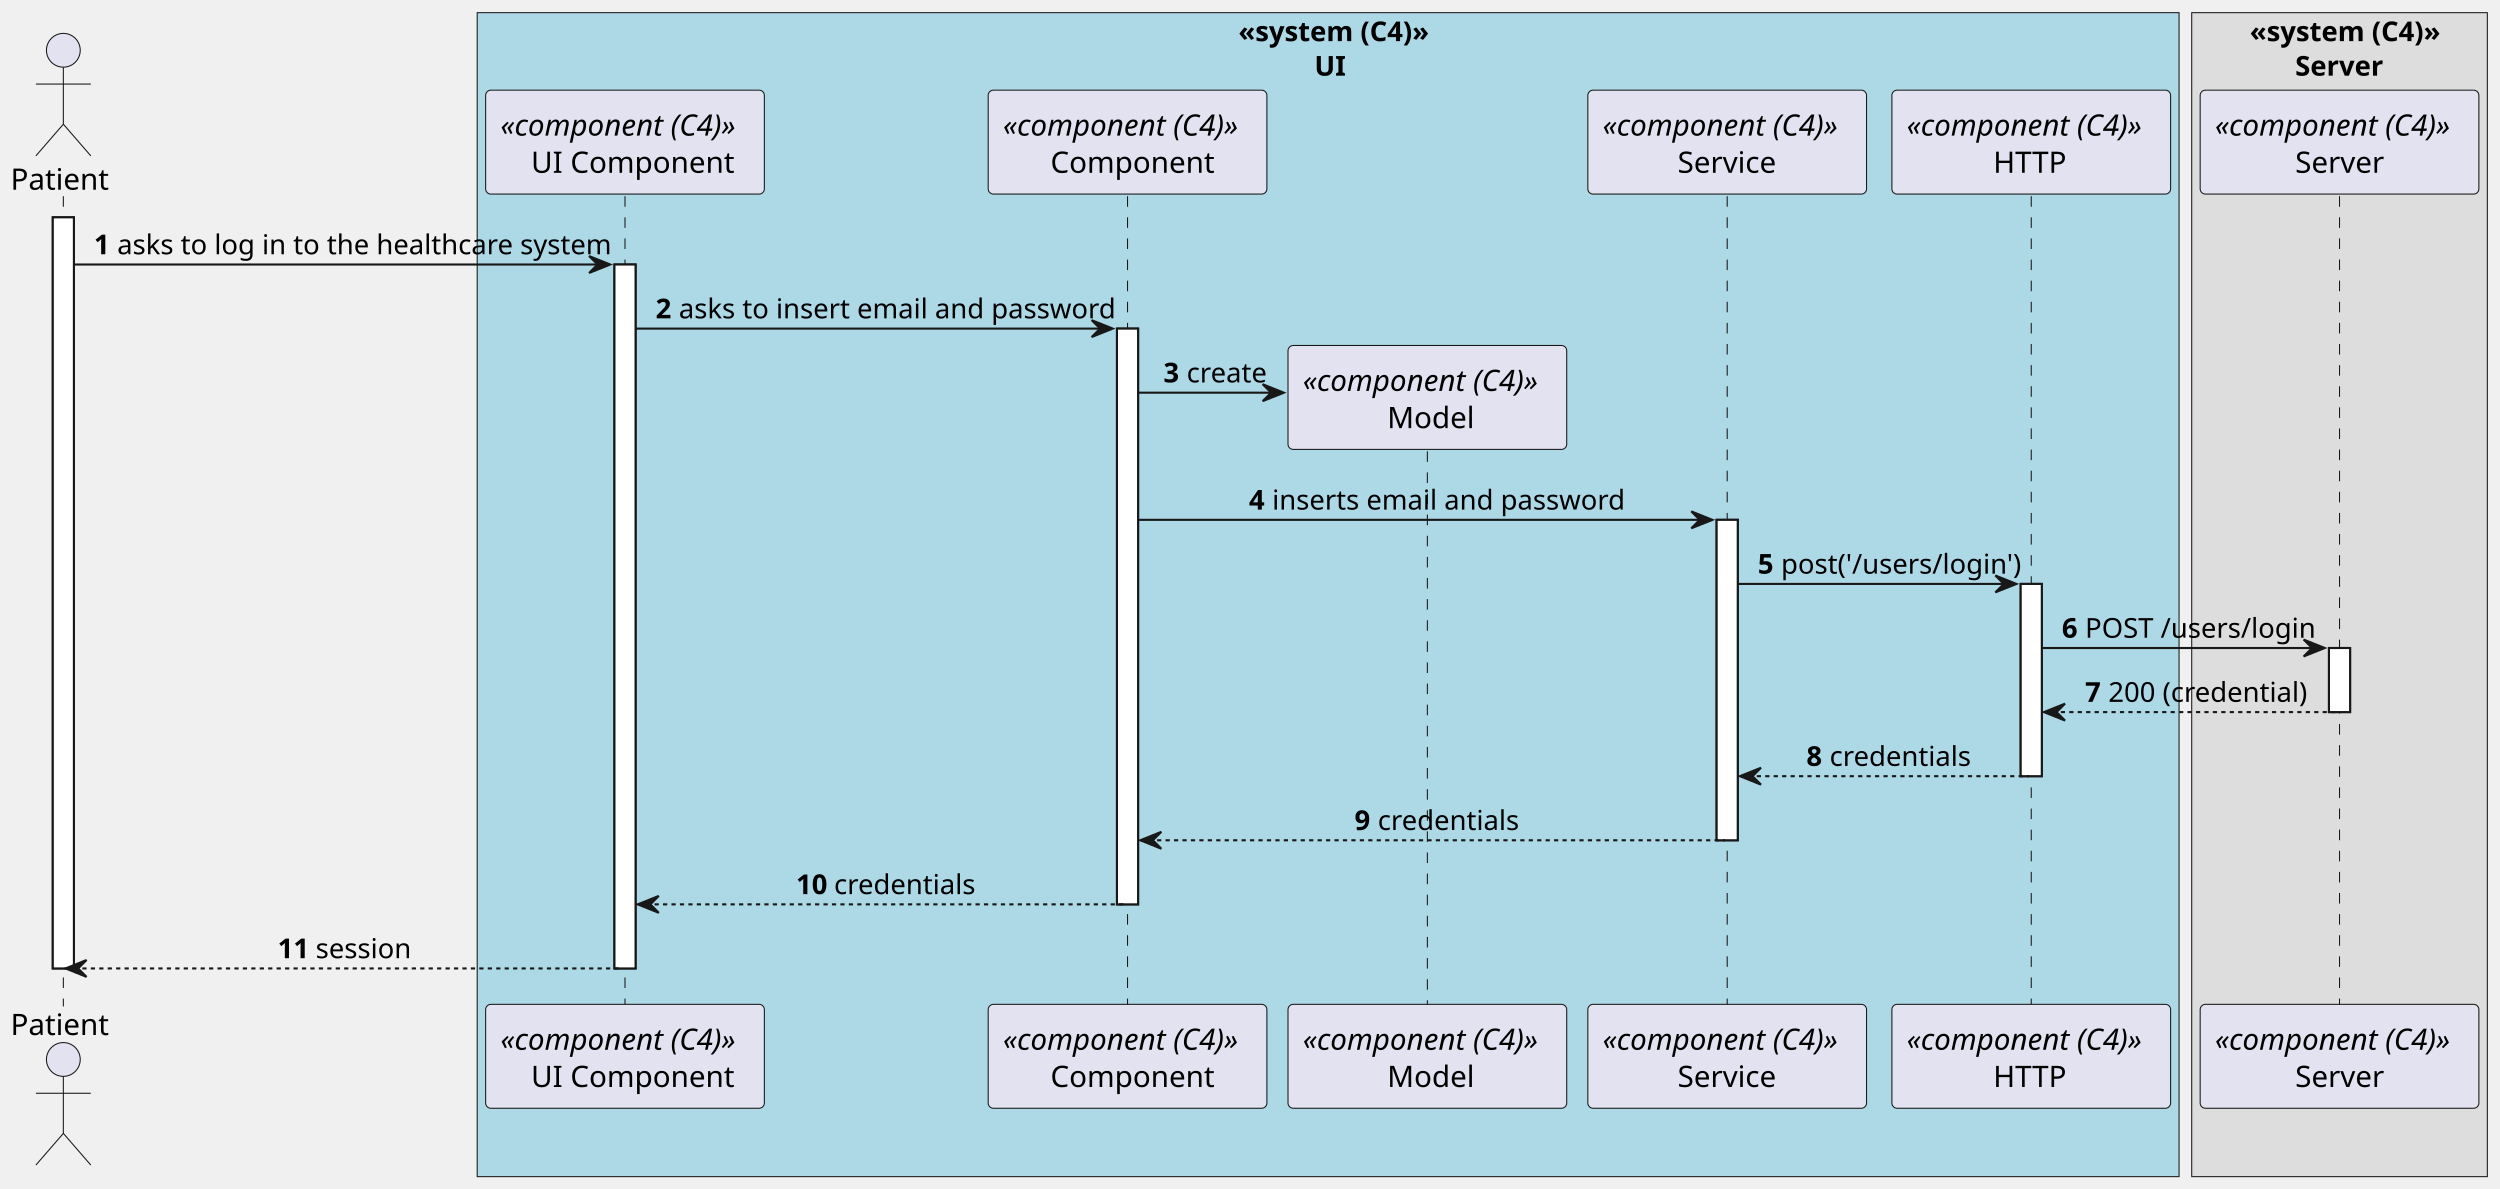
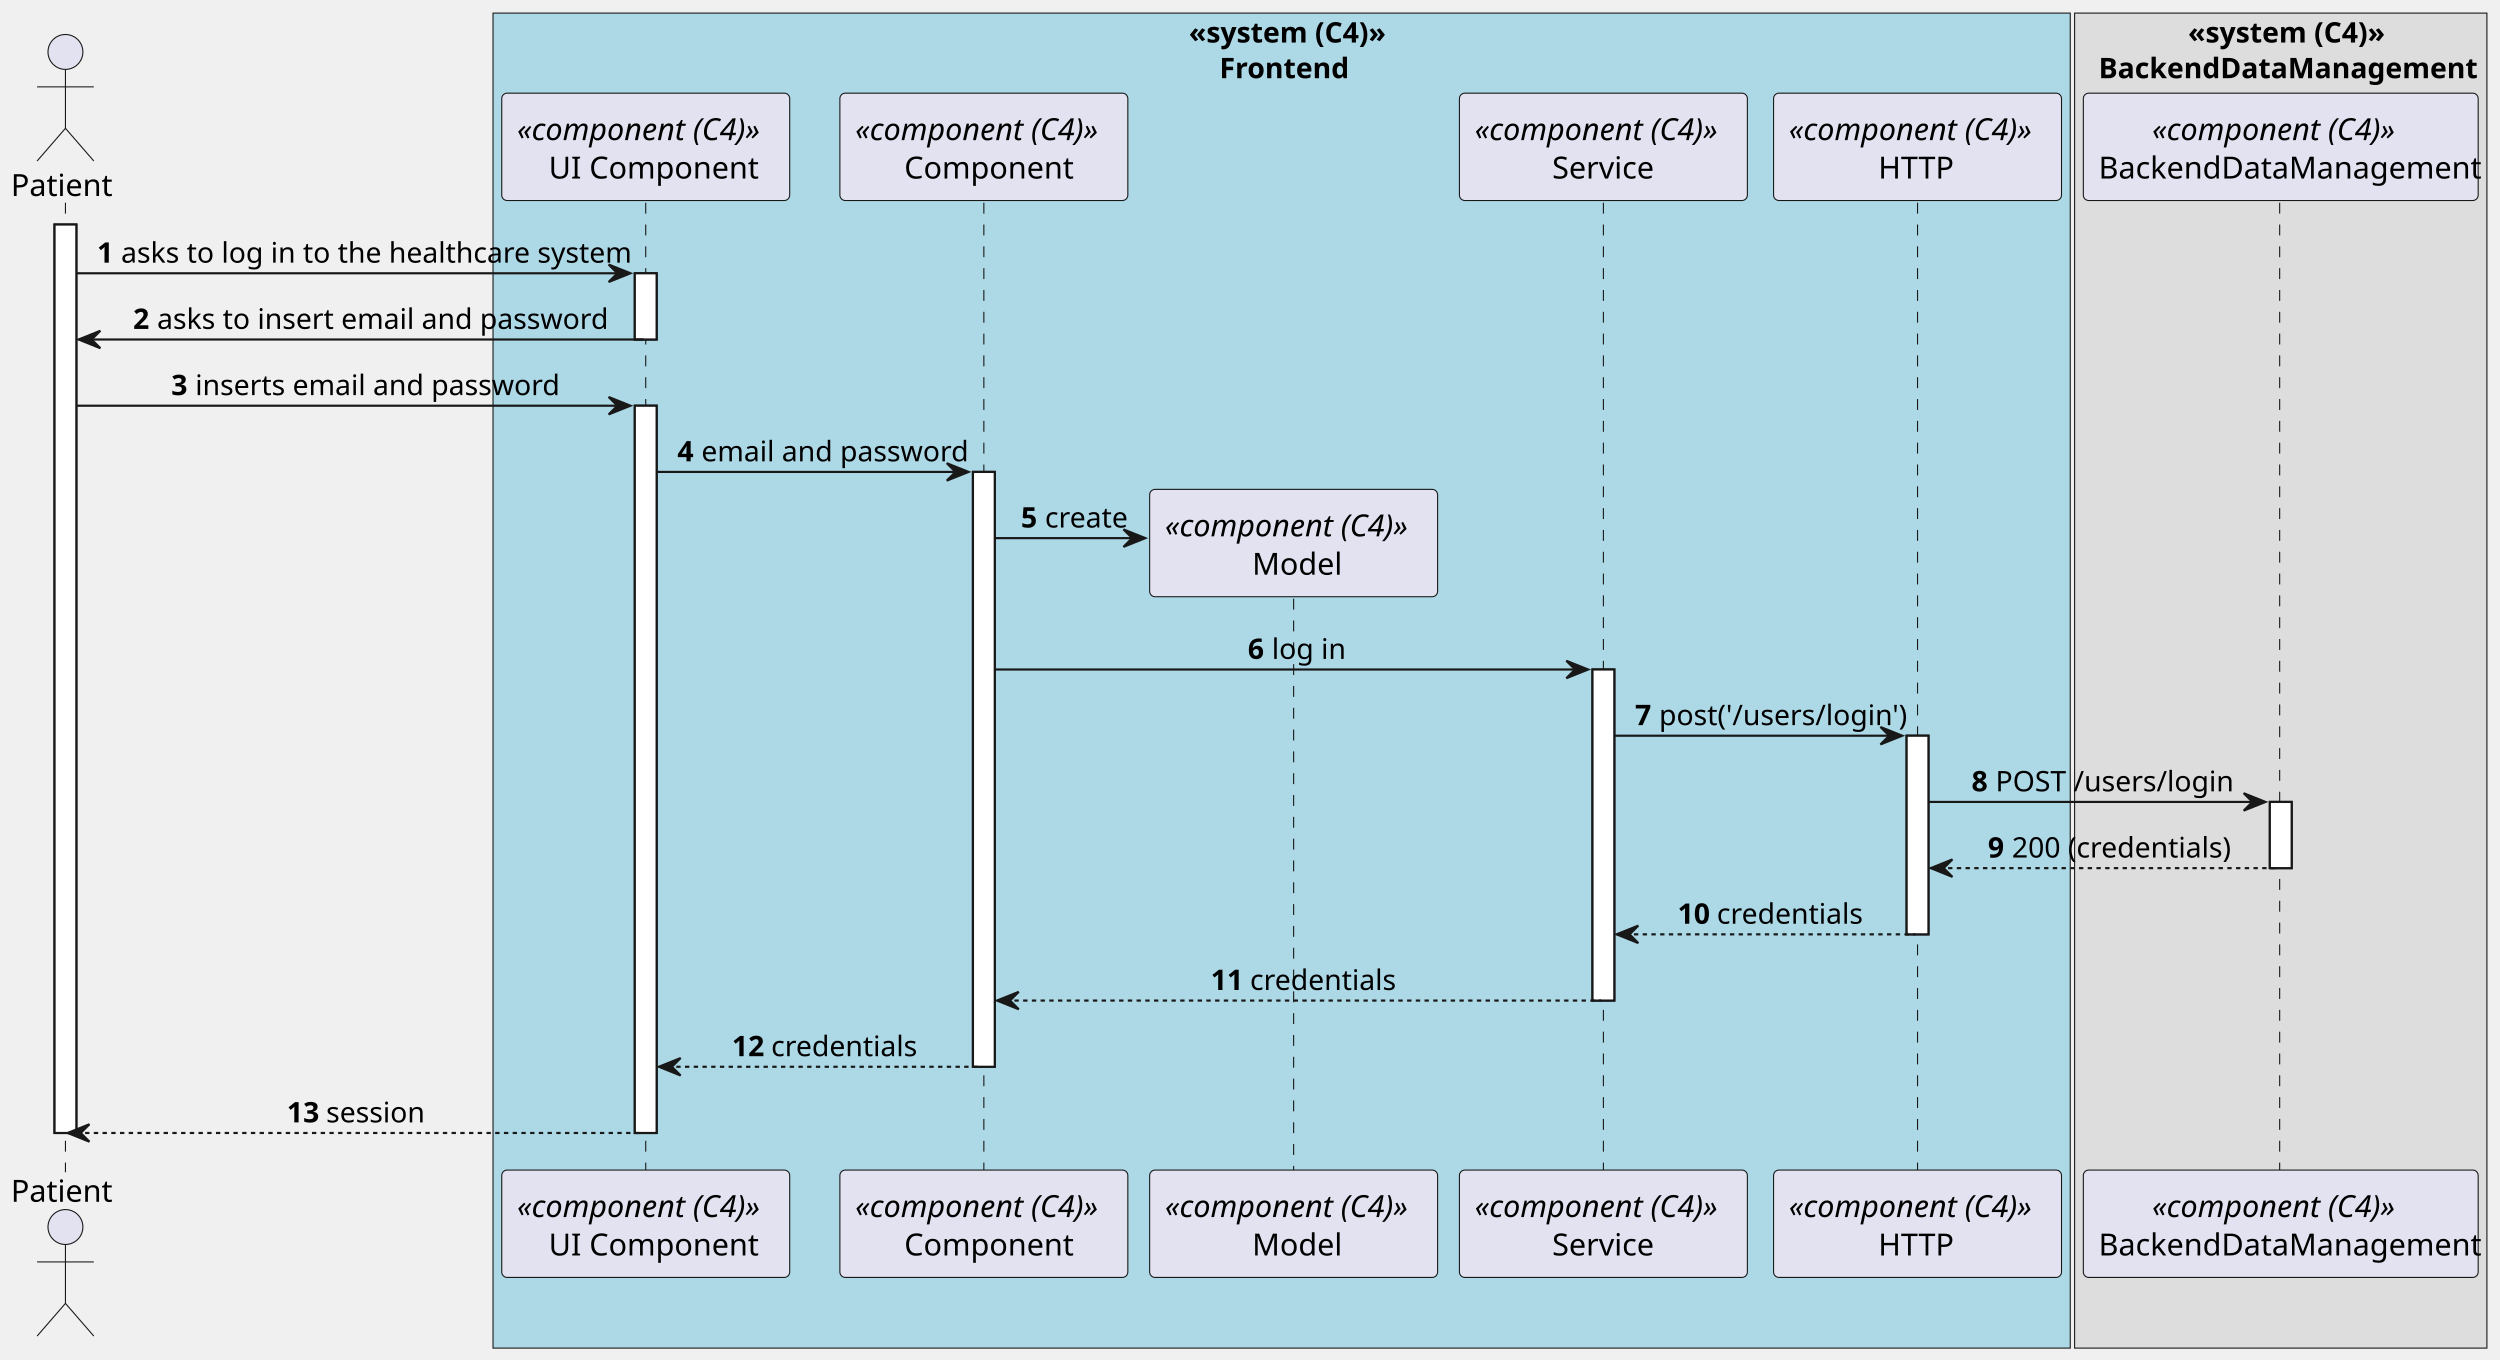
- <svg xmlns="http://www.w3.org/2000/svg" contentStyleType="text/css" height="563px" preserveAspectRatio="none" style="width:1184px;height:563px;background:#FFFFFF;" version="1.1" viewBox="0 0 1184 563" width="1184px" zoomAndPan="magnify">
+ <svg xmlns="http://www.w3.org/2000/svg" contentStyleType="text/css" height="623px" preserveAspectRatio="none" style="width:1146px;height:623px;background:#FFFFFF;" version="1.1" viewBox="0 0 1146 623" width="1146px" zoomAndPan="magnify">
  <defs />
  <g>
-     <rect fill="#ADD8E6" height="551.266" style="stroke:#181818;stroke-width:0.5;" width="806" x="226" y="6" />
-     <text fill="#000000" font-family="sans-serif" font-size="13" font-weight="bold" lengthAdjust="spacing" textLength="85" x="586.5" y="19.495">«system (C4)»</text>
-     <text fill="#000000" font-family="sans-serif" font-size="13" font-weight="bold" lengthAdjust="spacing" textLength="13" x="622.5" y="35.847">UI</text>
-     <rect fill="#DDDDDD" height="551.266" style="stroke:#181818;stroke-width:0.5;" width="140" x="1038" y="6" />
-     <text fill="#000000" font-family="sans-serif" font-size="13" font-weight="bold" lengthAdjust="spacing" textLength="85" x="1065.5" y="19.495">«system (C4)»</text>
-     <text fill="#000000" font-family="sans-serif" font-size="13" font-weight="bold" lengthAdjust="spacing" textLength="42" x="1087" y="35.847">Server</text>
-     <rect fill="#FFFFFF" height="355.734" style="stroke:#181818;stroke-width:1.0;" width="10" x="25" y="102.922" />
-     <rect fill="#FFFFFF" height="333.383" style="stroke:#181818;stroke-width:1.0;" width="10" x="291" y="125.273" />
-     <rect fill="#FFFFFF" height="272.68" style="stroke:#181818;stroke-width:1.0;" width="10" x="529" y="155.625" />
-     <rect fill="#FFFFFF" height="151.758" style="stroke:#181818;stroke-width:1.0;" width="10" x="813" y="246.195" />
-     <rect fill="#FFFFFF" height="91.055" style="stroke:#181818;stroke-width:1.0;" width="10" x="957" y="276.547" />
-     <rect fill="#FFFFFF" height="30.352" style="stroke:#181818;stroke-width:1.0;" width="10" x="1103" y="306.898" />
-     <line style="stroke:#181818;stroke-width:0.5;stroke-dasharray:5.0,5.0;" x1="30" x2="30" y1="92.922" y2="476.656" />
-     <line style="stroke:#181818;stroke-width:0.5;stroke-dasharray:5.0,5.0;" x1="296" x2="296" y1="92.922" y2="476.656" />
-     <line style="stroke:#181818;stroke-width:0.5;stroke-dasharray:5.0,5.0;" x1="534" x2="534" y1="92.922" y2="476.656" />
-     <line style="stroke:#181818;stroke-width:0.5;stroke-dasharray:5.0,5.0;" x1="676" x2="676" y1="203.734" y2="476.656" />
-     <line style="stroke:#181818;stroke-width:0.5;stroke-dasharray:5.0,5.0;" x1="818" x2="818" y1="92.922" y2="476.656" />
-     <line style="stroke:#181818;stroke-width:0.5;stroke-dasharray:5.0,5.0;" x1="962" x2="962" y1="92.922" y2="476.656" />
-     <line style="stroke:#181818;stroke-width:0.5;stroke-dasharray:5.0,5.0;" x1="1108" x2="1108" y1="92.922" y2="476.656" />
+     <rect fill="#ADD8E6" height="611.969" style="stroke:#181818;stroke-width:0.5;" width="723" x="226" y="6" />
+     <text fill="#000000" font-family="sans-serif" font-size="13" font-weight="bold" lengthAdjust="spacing" textLength="85" x="545" y="19.495">«system (C4)»</text>
+     <text fill="#000000" font-family="sans-serif" font-size="13" font-weight="bold" lengthAdjust="spacing" textLength="57" x="559" y="35.847">Frontend</text>
+     <rect fill="#DDDDDD" height="611.969" style="stroke:#181818;stroke-width:0.5;" width="189" x="951" y="6" />
+     <text fill="#000000" font-family="sans-serif" font-size="13" font-weight="bold" lengthAdjust="spacing" textLength="85" x="1003" y="19.495">«system (C4)»</text>
+     <text fill="#000000" font-family="sans-serif" font-size="13" font-weight="bold" lengthAdjust="spacing" textLength="167" x="962" y="35.847">BackendDataManagement</text>
+     <rect fill="#FFFFFF" height="416.438" style="stroke:#181818;stroke-width:1.0;" width="10" x="25" y="102.922" />
+     <rect fill="#FFFFFF" height="30.352" style="stroke:#181818;stroke-width:1.0;" width="10" x="291" y="125.273" />
+     <rect fill="#FFFFFF" height="333.383" style="stroke:#181818;stroke-width:1.0;" width="10" x="291" y="185.977" />
+     <rect fill="#FFFFFF" height="272.68" style="stroke:#181818;stroke-width:1.0;" width="10" x="446" y="216.328" />
+     <rect fill="#FFFFFF" height="151.758" style="stroke:#181818;stroke-width:1.0;" width="10" x="730" y="306.898" />
+     <rect fill="#FFFFFF" height="91.055" style="stroke:#181818;stroke-width:1.0;" width="10" x="874" y="337.25" />
+     <rect fill="#FFFFFF" height="30.352" style="stroke:#181818;stroke-width:1.0;" width="10" x="1040.5" y="367.602" />
+     <line style="stroke:#181818;stroke-width:0.5;stroke-dasharray:5.0,5.0;" x1="30" x2="30" y1="92.922" y2="537.359" />
+     <line style="stroke:#181818;stroke-width:0.5;stroke-dasharray:5.0,5.0;" x1="296" x2="296" y1="92.922" y2="537.359" />
+     <line style="stroke:#181818;stroke-width:0.5;stroke-dasharray:5.0,5.0;" x1="451" x2="451" y1="92.922" y2="537.359" />
+     <line style="stroke:#181818;stroke-width:0.5;stroke-dasharray:5.0,5.0;" x1="593" x2="593" y1="264.438" y2="537.359" />
+     <line style="stroke:#181818;stroke-width:0.5;stroke-dasharray:5.0,5.0;" x1="735" x2="735" y1="92.922" y2="537.359" />
+     <line style="stroke:#181818;stroke-width:0.5;stroke-dasharray:5.0,5.0;" x1="879" x2="879" y1="92.922" y2="537.359" />
+     <line style="stroke:#181818;stroke-width:0.5;stroke-dasharray:5.0,5.0;" x1="1045" x2="1045" y1="92.922" y2="537.359" />
    <text fill="#000000" font-family="sans-serif" font-size="14" lengthAdjust="spacing" textLength="44" x="5" y="89.846">Patient</text>
    <ellipse cx="30" cy="23.812" fill="#E2E2F0" rx="8" ry="8" style="stroke:#181818;stroke-width:0.5;" />
    <path d="M30,31.812 L30,58.812 M17,39.812 L43,39.812 M30,58.812 L17,73.812 M30,58.812 L43,73.812 " fill="none" style="stroke:#181818;stroke-width:0.5;" />
-     <text fill="#000000" font-family="sans-serif" font-size="14" lengthAdjust="spacing" textLength="44" x="5" y="490.19">Patient</text>
-     <ellipse cx="30" cy="501.766" fill="#E2E2F0" rx="8" ry="8" style="stroke:#181818;stroke-width:0.5;" />
-     <path d="M30,509.766 L30,536.766 M17,517.766 L43,517.766 M30,536.766 L17,551.766 M30,536.766 L43,551.766 " fill="none" style="stroke:#181818;stroke-width:0.5;" />
+     <text fill="#000000" font-family="sans-serif" font-size="14" lengthAdjust="spacing" textLength="44" x="5" y="550.893">Patient</text>
+     <ellipse cx="30" cy="562.469" fill="#E2E2F0" rx="8" ry="8" style="stroke:#181818;stroke-width:0.5;" />
+     <path d="M30,570.469 L30,597.469 M17,578.469 L43,578.469 M30,597.469 L17,612.469 M30,597.469 L43,612.469 " fill="none" style="stroke:#181818;stroke-width:0.5;" />
    <rect fill="#E2E2F0" height="49.219" rx="2.5" ry="2.5" style="stroke:#181818;stroke-width:0.5;" width="132" x="230" y="42.703" />
    <text fill="#000000" font-family="sans-serif" font-size="14" font-style="italic" lengthAdjust="spacing" textLength="118" x="237" y="64.236">«component (C4)»</text>
    <text fill="#000000" font-family="sans-serif" font-size="14" lengthAdjust="spacing" textLength="89" x="251.5" y="81.846">UI Component</text>
-     <rect fill="#E2E2F0" height="49.219" rx="2.5" ry="2.5" style="stroke:#181818;stroke-width:0.5;" width="132" x="230" y="475.656" />
-     <text fill="#000000" font-family="sans-serif" font-size="14" font-style="italic" lengthAdjust="spacing" textLength="118" x="237" y="497.19">«component (C4)»</text>
-     <text fill="#000000" font-family="sans-serif" font-size="14" lengthAdjust="spacing" textLength="89" x="251.5" y="514.799">UI Component</text>
-     <rect fill="#E2E2F0" height="49.219" rx="2.5" ry="2.5" style="stroke:#181818;stroke-width:0.5;" width="132" x="468" y="42.703" />
-     <text fill="#000000" font-family="sans-serif" font-size="14" font-style="italic" lengthAdjust="spacing" textLength="118" x="475" y="64.236">«component (C4)»</text>
-     <text fill="#000000" font-family="sans-serif" font-size="14" lengthAdjust="spacing" textLength="73" x="497.5" y="81.846">Component</text>
-     <rect fill="#E2E2F0" height="49.219" rx="2.5" ry="2.5" style="stroke:#181818;stroke-width:0.5;" width="132" x="468" y="475.656" />
-     <text fill="#000000" font-family="sans-serif" font-size="14" font-style="italic" lengthAdjust="spacing" textLength="118" x="475" y="497.19">«component (C4)»</text>
-     <text fill="#000000" font-family="sans-serif" font-size="14" lengthAdjust="spacing" textLength="73" x="497.5" y="514.799">Component</text>
-     <rect fill="#E2E2F0" height="49.219" rx="2.5" ry="2.5" style="stroke:#181818;stroke-width:0.5;" width="132" x="610" y="475.656" />
-     <text fill="#000000" font-family="sans-serif" font-size="14" font-style="italic" lengthAdjust="spacing" textLength="118" x="617" y="497.19">«component (C4)»</text>
-     <text fill="#000000" font-family="sans-serif" font-size="14" lengthAdjust="spacing" textLength="38" x="657" y="514.799">Model</text>
-     <rect fill="#E2E2F0" height="49.219" rx="2.5" ry="2.5" style="stroke:#181818;stroke-width:0.5;" width="132" x="752" y="42.703" />
-     <text fill="#000000" font-family="sans-serif" font-size="14" font-style="italic" lengthAdjust="spacing" textLength="118" x="759" y="64.236">«component (C4)»</text>
-     <text fill="#000000" font-family="sans-serif" font-size="14" lengthAdjust="spacing" textLength="47" x="794.5" y="81.846">Service</text>
-     <rect fill="#E2E2F0" height="49.219" rx="2.5" ry="2.5" style="stroke:#181818;stroke-width:0.5;" width="132" x="752" y="475.656" />
-     <text fill="#000000" font-family="sans-serif" font-size="14" font-style="italic" lengthAdjust="spacing" textLength="118" x="759" y="497.19">«component (C4)»</text>
-     <text fill="#000000" font-family="sans-serif" font-size="14" lengthAdjust="spacing" textLength="47" x="794.5" y="514.799">Service</text>
-     <rect fill="#E2E2F0" height="49.219" rx="2.5" ry="2.5" style="stroke:#181818;stroke-width:0.5;" width="132" x="896" y="42.703" />
-     <text fill="#000000" font-family="sans-serif" font-size="14" font-style="italic" lengthAdjust="spacing" textLength="118" x="903" y="64.236">«component (C4)»</text>
-     <text fill="#000000" font-family="sans-serif" font-size="14" lengthAdjust="spacing" textLength="36" x="944" y="81.846">HTTP</text>
-     <rect fill="#E2E2F0" height="49.219" rx="2.5" ry="2.5" style="stroke:#181818;stroke-width:0.5;" width="132" x="896" y="475.656" />
-     <text fill="#000000" font-family="sans-serif" font-size="14" font-style="italic" lengthAdjust="spacing" textLength="118" x="903" y="497.19">«component (C4)»</text>
-     <text fill="#000000" font-family="sans-serif" font-size="14" lengthAdjust="spacing" textLength="36" x="944" y="514.799">HTTP</text>
-     <rect fill="#E2E2F0" height="49.219" rx="2.5" ry="2.5" style="stroke:#181818;stroke-width:0.5;" width="132" x="1042" y="42.703" />
-     <text fill="#000000" font-family="sans-serif" font-size="14" font-style="italic" lengthAdjust="spacing" textLength="118" x="1049" y="64.236">«component (C4)»</text>
-     <text fill="#000000" font-family="sans-serif" font-size="14" lengthAdjust="spacing" textLength="42" x="1087" y="81.846">Server</text>
-     <rect fill="#E2E2F0" height="49.219" rx="2.5" ry="2.5" style="stroke:#181818;stroke-width:0.5;" width="132" x="1042" y="475.656" />
-     <text fill="#000000" font-family="sans-serif" font-size="14" font-style="italic" lengthAdjust="spacing" textLength="118" x="1049" y="497.19">«component (C4)»</text>
-     <text fill="#000000" font-family="sans-serif" font-size="14" lengthAdjust="spacing" textLength="42" x="1087" y="514.799">Server</text>
-     <rect fill="#FFFFFF" height="355.734" style="stroke:#181818;stroke-width:1.0;" width="10" x="25" y="102.922" />
-     <rect fill="#FFFFFF" height="333.383" style="stroke:#181818;stroke-width:1.0;" width="10" x="291" y="125.273" />
-     <rect fill="#FFFFFF" height="272.68" style="stroke:#181818;stroke-width:1.0;" width="10" x="529" y="155.625" />
-     <rect fill="#FFFFFF" height="151.758" style="stroke:#181818;stroke-width:1.0;" width="10" x="813" y="246.195" />
-     <rect fill="#FFFFFF" height="91.055" style="stroke:#181818;stroke-width:1.0;" width="10" x="957" y="276.547" />
-     <rect fill="#FFFFFF" height="30.352" style="stroke:#181818;stroke-width:1.0;" width="10" x="1103" y="306.898" />
+     <rect fill="#E2E2F0" height="49.219" rx="2.5" ry="2.5" style="stroke:#181818;stroke-width:0.5;" width="132" x="230" y="536.359" />
+     <text fill="#000000" font-family="sans-serif" font-size="14" font-style="italic" lengthAdjust="spacing" textLength="118" x="237" y="557.893">«component (C4)»</text>
+     <text fill="#000000" font-family="sans-serif" font-size="14" lengthAdjust="spacing" textLength="89" x="251.5" y="575.502">UI Component</text>
+     <rect fill="#E2E2F0" height="49.219" rx="2.5" ry="2.5" style="stroke:#181818;stroke-width:0.5;" width="132" x="385" y="42.703" />
+     <text fill="#000000" font-family="sans-serif" font-size="14" font-style="italic" lengthAdjust="spacing" textLength="118" x="392" y="64.236">«component (C4)»</text>
+     <text fill="#000000" font-family="sans-serif" font-size="14" lengthAdjust="spacing" textLength="73" x="414.5" y="81.846">Component</text>
+     <rect fill="#E2E2F0" height="49.219" rx="2.5" ry="2.5" style="stroke:#181818;stroke-width:0.5;" width="132" x="385" y="536.359" />
+     <text fill="#000000" font-family="sans-serif" font-size="14" font-style="italic" lengthAdjust="spacing" textLength="118" x="392" y="557.893">«component (C4)»</text>
+     <text fill="#000000" font-family="sans-serif" font-size="14" lengthAdjust="spacing" textLength="73" x="414.5" y="575.502">Component</text>
+     <rect fill="#E2E2F0" height="49.219" rx="2.5" ry="2.5" style="stroke:#181818;stroke-width:0.5;" width="132" x="527" y="536.359" />
+     <text fill="#000000" font-family="sans-serif" font-size="14" font-style="italic" lengthAdjust="spacing" textLength="118" x="534" y="557.893">«component (C4)»</text>
+     <text fill="#000000" font-family="sans-serif" font-size="14" lengthAdjust="spacing" textLength="38" x="574" y="575.502">Model</text>
+     <rect fill="#E2E2F0" height="49.219" rx="2.5" ry="2.5" style="stroke:#181818;stroke-width:0.5;" width="132" x="669" y="42.703" />
+     <text fill="#000000" font-family="sans-serif" font-size="14" font-style="italic" lengthAdjust="spacing" textLength="118" x="676" y="64.236">«component (C4)»</text>
+     <text fill="#000000" font-family="sans-serif" font-size="14" lengthAdjust="spacing" textLength="47" x="711.5" y="81.846">Service</text>
+     <rect fill="#E2E2F0" height="49.219" rx="2.5" ry="2.5" style="stroke:#181818;stroke-width:0.5;" width="132" x="669" y="536.359" />
+     <text fill="#000000" font-family="sans-serif" font-size="14" font-style="italic" lengthAdjust="spacing" textLength="118" x="676" y="557.893">«component (C4)»</text>
+     <text fill="#000000" font-family="sans-serif" font-size="14" lengthAdjust="spacing" textLength="47" x="711.5" y="575.502">Service</text>
+     <rect fill="#E2E2F0" height="49.219" rx="2.5" ry="2.5" style="stroke:#181818;stroke-width:0.5;" width="132" x="813" y="42.703" />
+     <text fill="#000000" font-family="sans-serif" font-size="14" font-style="italic" lengthAdjust="spacing" textLength="118" x="820" y="64.236">«component (C4)»</text>
+     <text fill="#000000" font-family="sans-serif" font-size="14" lengthAdjust="spacing" textLength="36" x="861" y="81.846">HTTP</text>
+     <rect fill="#E2E2F0" height="49.219" rx="2.5" ry="2.5" style="stroke:#181818;stroke-width:0.5;" width="132" x="813" y="536.359" />
+     <text fill="#000000" font-family="sans-serif" font-size="14" font-style="italic" lengthAdjust="spacing" textLength="118" x="820" y="557.893">«component (C4)»</text>
+     <text fill="#000000" font-family="sans-serif" font-size="14" lengthAdjust="spacing" textLength="36" x="861" y="575.502">HTTP</text>
+     <rect fill="#E2E2F0" height="49.219" rx="2.5" ry="2.5" style="stroke:#181818;stroke-width:0.5;" width="181" x="955" y="42.703" />
+     <text fill="#000000" font-family="sans-serif" font-size="14" font-style="italic" lengthAdjust="spacing" textLength="118" x="986.5" y="64.236">«component (C4)»</text>
+     <text fill="#000000" font-family="sans-serif" font-size="14" lengthAdjust="spacing" textLength="167" x="962" y="81.846">BackendDataManagement</text>
+     <rect fill="#E2E2F0" height="49.219" rx="2.5" ry="2.5" style="stroke:#181818;stroke-width:0.5;" width="181" x="955" y="536.359" />
+     <text fill="#000000" font-family="sans-serif" font-size="14" font-style="italic" lengthAdjust="spacing" textLength="118" x="986.5" y="557.893">«component (C4)»</text>
+     <text fill="#000000" font-family="sans-serif" font-size="14" lengthAdjust="spacing" textLength="167" x="962" y="575.502">BackendDataManagement</text>
+     <rect fill="#FFFFFF" height="416.438" style="stroke:#181818;stroke-width:1.0;" width="10" x="25" y="102.922" />
+     <rect fill="#FFFFFF" height="30.352" style="stroke:#181818;stroke-width:1.0;" width="10" x="291" y="125.273" />
+     <rect fill="#FFFFFF" height="333.383" style="stroke:#181818;stroke-width:1.0;" width="10" x="291" y="185.977" />
+     <rect fill="#FFFFFF" height="272.68" style="stroke:#181818;stroke-width:1.0;" width="10" x="446" y="216.328" />
+     <rect fill="#FFFFFF" height="151.758" style="stroke:#181818;stroke-width:1.0;" width="10" x="730" y="306.898" />
+     <rect fill="#FFFFFF" height="91.055" style="stroke:#181818;stroke-width:1.0;" width="10" x="874" y="337.25" />
+     <rect fill="#FFFFFF" height="30.352" style="stroke:#181818;stroke-width:1.0;" width="10" x="1040.5" y="367.602" />
    <polygon fill="#181818" points="279,121.273,289,125.273,279,129.273,283,125.273" style="stroke:#181818;stroke-width:1.0;" />
    <line style="stroke:#181818;stroke-width:1.0;" x1="35" x2="285" y1="125.273" y2="125.273" />
    <text fill="#000000" font-family="sans-serif" font-size="13" font-weight="bold" lengthAdjust="spacing" textLength="7" x="44.5" y="120.417">1</text>
    <text fill="#000000" font-family="sans-serif" font-size="13" lengthAdjust="spacing" textLength="226" x="55.5" y="120.417">asks to log in to the healthcare system</text>
-     <polygon fill="#181818" points="517,151.625,527,155.625,517,159.625,521,155.625" style="stroke:#181818;stroke-width:1.0;" />
-     <line style="stroke:#181818;stroke-width:1.0;" x1="301" x2="523" y1="155.625" y2="155.625" />
-     <text fill="#000000" font-family="sans-serif" font-size="13" font-weight="bold" lengthAdjust="spacing" textLength="7" x="310.5" y="150.769">2</text>
-     <text fill="#000000" font-family="sans-serif" font-size="13" lengthAdjust="spacing" textLength="198" x="321.5" y="150.769">asks to insert email and password</text>
-     <polygon fill="#181818" points="598,181.977,608,185.977,598,189.977,602,185.977" style="stroke:#181818;stroke-width:1.0;" />
-     <line style="stroke:#181818;stroke-width:1.0;" x1="539" x2="604" y1="185.977" y2="185.977" />
-     <text fill="#000000" font-family="sans-serif" font-size="13" font-weight="bold" lengthAdjust="spacing" textLength="7" x="551" y="181.12">3</text>
-     <text fill="#000000" font-family="sans-serif" font-size="13" lengthAdjust="spacing" textLength="36" x="562" y="181.12">create</text>
-     <rect fill="#E2E2F0" height="49.219" rx="2.5" ry="2.5" style="stroke:#181818;stroke-width:0.5;" width="132" x="610" y="163.625" />
-     <text fill="#000000" font-family="sans-serif" font-size="14" font-style="italic" lengthAdjust="spacing" textLength="118" x="617" y="185.158">«component (C4)»</text>
-     <text fill="#000000" font-family="sans-serif" font-size="14" lengthAdjust="spacing" textLength="38" x="657" y="202.768">Model</text>
-     <polygon fill="#181818" points="801,242.195,811,246.195,801,250.195,805,246.195" style="stroke:#181818;stroke-width:1.0;" />
-     <line style="stroke:#181818;stroke-width:1.0;" x1="539" x2="807" y1="246.195" y2="246.195" />
-     <text fill="#000000" font-family="sans-serif" font-size="13" font-weight="bold" lengthAdjust="spacing" textLength="7" x="591.5" y="241.339">4</text>
-     <text fill="#000000" font-family="sans-serif" font-size="13" lengthAdjust="spacing" textLength="158" x="602.5" y="241.339">inserts email and password</text>
-     <polygon fill="#181818" points="945,272.547,955,276.547,945,280.547,949,276.547" style="stroke:#181818;stroke-width:1.0;" />
-     <line style="stroke:#181818;stroke-width:1.0;" x1="823" x2="951" y1="276.547" y2="276.547" />
-     <text fill="#000000" font-family="sans-serif" font-size="13" font-weight="bold" lengthAdjust="spacing" textLength="7" x="832.5" y="271.69">5</text>
-     <text fill="#000000" font-family="sans-serif" font-size="13" lengthAdjust="spacing" textLength="104" x="843.5" y="271.69">post('/users/login')</text>
-     <polygon fill="#181818" points="1091,302.898,1101,306.898,1091,310.898,1095,306.898" style="stroke:#181818;stroke-width:1.0;" />
-     <line style="stroke:#181818;stroke-width:1.0;" x1="967" x2="1097" y1="306.898" y2="306.898" />
-     <text fill="#000000" font-family="sans-serif" font-size="13" font-weight="bold" lengthAdjust="spacing" textLength="7" x="976.5" y="302.042">6</text>
-     <text fill="#000000" font-family="sans-serif" font-size="13" lengthAdjust="spacing" textLength="106" x="987.5" y="302.042">POST /users/login</text>
-     <polygon fill="#181818" points="978,333.25,968,337.25,978,341.25,974,337.25" style="stroke:#181818;stroke-width:1.0;" />
-     <line style="stroke:#181818;stroke-width:1.0;stroke-dasharray:2.0,2.0;" x1="972" x2="1107" y1="337.25" y2="337.25" />
-     <text fill="#000000" font-family="sans-serif" font-size="13" font-weight="bold" lengthAdjust="spacing" textLength="7" x="987.5" y="332.394">7</text>
-     <text fill="#000000" font-family="sans-serif" font-size="13" lengthAdjust="spacing" textLength="89" x="998.5" y="332.394">200 (credential)</text>
-     <polygon fill="#181818" points="834,363.602,824,367.602,834,371.602,830,367.602" style="stroke:#181818;stroke-width:1.0;" />
-     <line style="stroke:#181818;stroke-width:1.0;stroke-dasharray:2.0,2.0;" x1="828" x2="961" y1="367.602" y2="367.602" />
-     <text fill="#000000" font-family="sans-serif" font-size="13" font-weight="bold" lengthAdjust="spacing" textLength="7" x="855.5" y="362.745">8</text>
-     <text fill="#000000" font-family="sans-serif" font-size="13" lengthAdjust="spacing" textLength="63" x="866.5" y="362.745">credentials</text>
-     <polygon fill="#181818" points="550,393.953,540,397.953,550,401.953,546,397.953" style="stroke:#181818;stroke-width:1.0;" />
-     <line style="stroke:#181818;stroke-width:1.0;stroke-dasharray:2.0,2.0;" x1="544" x2="817" y1="397.953" y2="397.953" />
-     <text fill="#000000" font-family="sans-serif" font-size="13" font-weight="bold" lengthAdjust="spacing" textLength="7" x="641.5" y="393.097">9</text>
-     <text fill="#000000" font-family="sans-serif" font-size="13" lengthAdjust="spacing" textLength="63" x="652.5" y="393.097">credentials</text>
-     <polygon fill="#181818" points="312,424.305,302,428.305,312,432.305,308,428.305" style="stroke:#181818;stroke-width:1.0;" />
-     <line style="stroke:#181818;stroke-width:1.0;stroke-dasharray:2.0,2.0;" x1="306" x2="533" y1="428.305" y2="428.305" />
-     <text fill="#000000" font-family="sans-serif" font-size="13" font-weight="bold" lengthAdjust="spacing" textLength="14" x="377" y="423.448">10</text>
-     <text fill="#000000" font-family="sans-serif" font-size="13" lengthAdjust="spacing" textLength="63" x="395" y="423.448">credentials</text>
-     <polygon fill="#181818" points="41,454.656,31,458.656,41,462.656,37,458.656" style="stroke:#181818;stroke-width:1.0;" />
-     <line style="stroke:#181818;stroke-width:1.0;stroke-dasharray:2.0,2.0;" x1="35" x2="295" y1="458.656" y2="458.656" />
-     <text fill="#000000" font-family="sans-serif" font-size="13" font-weight="bold" lengthAdjust="spacing" textLength="14" x="131.5" y="453.8">11</text>
-     <text fill="#000000" font-family="sans-serif" font-size="13" lengthAdjust="spacing" textLength="45" x="149.5" y="453.8">session</text>
+     <polygon fill="#181818" points="46,151.625,36,155.625,46,159.625,42,155.625" style="stroke:#181818;stroke-width:1.0;" />
+     <line style="stroke:#181818;stroke-width:1.0;" x1="40" x2="295" y1="155.625" y2="155.625" />
+     <text fill="#000000" font-family="sans-serif" font-size="13" font-weight="bold" lengthAdjust="spacing" textLength="7" x="61" y="150.769">2</text>
+     <text fill="#000000" font-family="sans-serif" font-size="13" lengthAdjust="spacing" textLength="198" x="72" y="150.769">asks to insert email and password</text>
+     <polygon fill="#181818" points="279,181.977,289,185.977,279,189.977,283,185.977" style="stroke:#181818;stroke-width:1.0;" />
+     <line style="stroke:#181818;stroke-width:1.0;" x1="35" x2="285" y1="185.977" y2="185.977" />
+     <text fill="#000000" font-family="sans-serif" font-size="13" font-weight="bold" lengthAdjust="spacing" textLength="7" x="78.5" y="181.12">3</text>
+     <text fill="#000000" font-family="sans-serif" font-size="13" lengthAdjust="spacing" textLength="158" x="89.5" y="181.12">inserts email and password</text>
+     <polygon fill="#181818" points="434,212.328,444,216.328,434,220.328,438,216.328" style="stroke:#181818;stroke-width:1.0;" />
+     <line style="stroke:#181818;stroke-width:1.0;" x1="301" x2="440" y1="216.328" y2="216.328" />
+     <text fill="#000000" font-family="sans-serif" font-size="13" font-weight="bold" lengthAdjust="spacing" textLength="7" x="310.5" y="211.472">4</text>
+     <text fill="#000000" font-family="sans-serif" font-size="13" lengthAdjust="spacing" textLength="115" x="321.5" y="211.472">email and password</text>
+     <polygon fill="#181818" points="515,242.68,525,246.68,515,250.68,519,246.68" style="stroke:#181818;stroke-width:1.0;" />
+     <line style="stroke:#181818;stroke-width:1.0;" x1="456" x2="521" y1="246.68" y2="246.68" />
+     <text fill="#000000" font-family="sans-serif" font-size="13" font-weight="bold" lengthAdjust="spacing" textLength="7" x="468" y="241.823">5</text>
+     <text fill="#000000" font-family="sans-serif" font-size="13" lengthAdjust="spacing" textLength="36" x="479" y="241.823">create</text>
+     <rect fill="#E2E2F0" height="49.219" rx="2.5" ry="2.5" style="stroke:#181818;stroke-width:0.5;" width="132" x="527" y="224.328" />
+     <text fill="#000000" font-family="sans-serif" font-size="14" font-style="italic" lengthAdjust="spacing" textLength="118" x="534" y="245.861">«component (C4)»</text>
+     <text fill="#000000" font-family="sans-serif" font-size="14" lengthAdjust="spacing" textLength="38" x="574" y="263.471">Model</text>
+     <polygon fill="#181818" points="718,302.898,728,306.898,718,310.898,722,306.898" style="stroke:#181818;stroke-width:1.0;" />
+     <line style="stroke:#181818;stroke-width:1.0;" x1="456" x2="724" y1="306.898" y2="306.898" />
+     <text fill="#000000" font-family="sans-serif" font-size="13" font-weight="bold" lengthAdjust="spacing" textLength="7" x="572" y="302.042">6</text>
+     <text fill="#000000" font-family="sans-serif" font-size="13" lengthAdjust="spacing" textLength="31" x="583" y="302.042">log in</text>
+     <polygon fill="#181818" points="862,333.25,872,337.25,862,341.25,866,337.25" style="stroke:#181818;stroke-width:1.0;" />
+     <line style="stroke:#181818;stroke-width:1.0;" x1="740" x2="868" y1="337.25" y2="337.25" />
+     <text fill="#000000" font-family="sans-serif" font-size="13" font-weight="bold" lengthAdjust="spacing" textLength="7" x="749.5" y="332.394">7</text>
+     <text fill="#000000" font-family="sans-serif" font-size="13" lengthAdjust="spacing" textLength="104" x="760.5" y="332.394">post('/users/login')</text>
+     <polygon fill="#181818" points="1028.5,363.602,1038.5,367.602,1028.5,371.602,1032.5,367.602" style="stroke:#181818;stroke-width:1.0;" />
+     <line style="stroke:#181818;stroke-width:1.0;" x1="884" x2="1034.5" y1="367.602" y2="367.602" />
+     <text fill="#000000" font-family="sans-serif" font-size="13" font-weight="bold" lengthAdjust="spacing" textLength="7" x="903.75" y="362.745">8</text>
+     <text fill="#000000" font-family="sans-serif" font-size="13" lengthAdjust="spacing" textLength="106" x="914.75" y="362.745">POST /users/login</text>
+     <polygon fill="#181818" points="895,393.953,885,397.953,895,401.953,891,397.953" style="stroke:#181818;stroke-width:1.0;" />
+     <line style="stroke:#181818;stroke-width:1.0;stroke-dasharray:2.0,2.0;" x1="889" x2="1044.5" y1="397.953" y2="397.953" />
+     <text fill="#000000" font-family="sans-serif" font-size="13" font-weight="bold" lengthAdjust="spacing" textLength="7" x="911.25" y="393.097">9</text>
+     <text fill="#000000" font-family="sans-serif" font-size="13" lengthAdjust="spacing" textLength="96" x="922.25" y="393.097">200 (credentials)</text>
+     <polygon fill="#181818" points="751,424.305,741,428.305,751,432.305,747,428.305" style="stroke:#181818;stroke-width:1.0;" />
+     <line style="stroke:#181818;stroke-width:1.0;stroke-dasharray:2.0,2.0;" x1="745" x2="878" y1="428.305" y2="428.305" />
+     <text fill="#000000" font-family="sans-serif" font-size="13" font-weight="bold" lengthAdjust="spacing" textLength="14" x="769" y="423.448">10</text>
+     <text fill="#000000" font-family="sans-serif" font-size="13" lengthAdjust="spacing" textLength="63" x="787" y="423.448">credentials</text>
+     <polygon fill="#181818" points="467,454.656,457,458.656,467,462.656,463,458.656" style="stroke:#181818;stroke-width:1.0;" />
+     <line style="stroke:#181818;stroke-width:1.0;stroke-dasharray:2.0,2.0;" x1="461" x2="734" y1="458.656" y2="458.656" />
+     <text fill="#000000" font-family="sans-serif" font-size="13" font-weight="bold" lengthAdjust="spacing" textLength="14" x="555" y="453.8">11</text>
+     <text fill="#000000" font-family="sans-serif" font-size="13" lengthAdjust="spacing" textLength="63" x="573" y="453.8">credentials</text>
+     <polygon fill="#181818" points="312,485.008,302,489.008,312,493.008,308,489.008" style="stroke:#181818;stroke-width:1.0;" />
+     <line style="stroke:#181818;stroke-width:1.0;stroke-dasharray:2.0,2.0;" x1="306" x2="450" y1="489.008" y2="489.008" />
+     <text fill="#000000" font-family="sans-serif" font-size="13" font-weight="bold" lengthAdjust="spacing" textLength="14" x="335.5" y="484.151">12</text>
+     <text fill="#000000" font-family="sans-serif" font-size="13" lengthAdjust="spacing" textLength="63" x="353.5" y="484.151">credentials</text>
+     <polygon fill="#181818" points="41,515.359,31,519.359,41,523.359,37,519.359" style="stroke:#181818;stroke-width:1.0;" />
+     <line style="stroke:#181818;stroke-width:1.0;stroke-dasharray:2.0,2.0;" x1="35" x2="295" y1="519.359" y2="519.359" />
+     <text fill="#000000" font-family="sans-serif" font-size="13" font-weight="bold" lengthAdjust="spacing" textLength="14" x="131.5" y="514.503">13</text>
+     <text fill="#000000" font-family="sans-serif" font-size="13" lengthAdjust="spacing" textLength="45" x="149.5" y="514.503">session</text>
  </g>
</svg>
